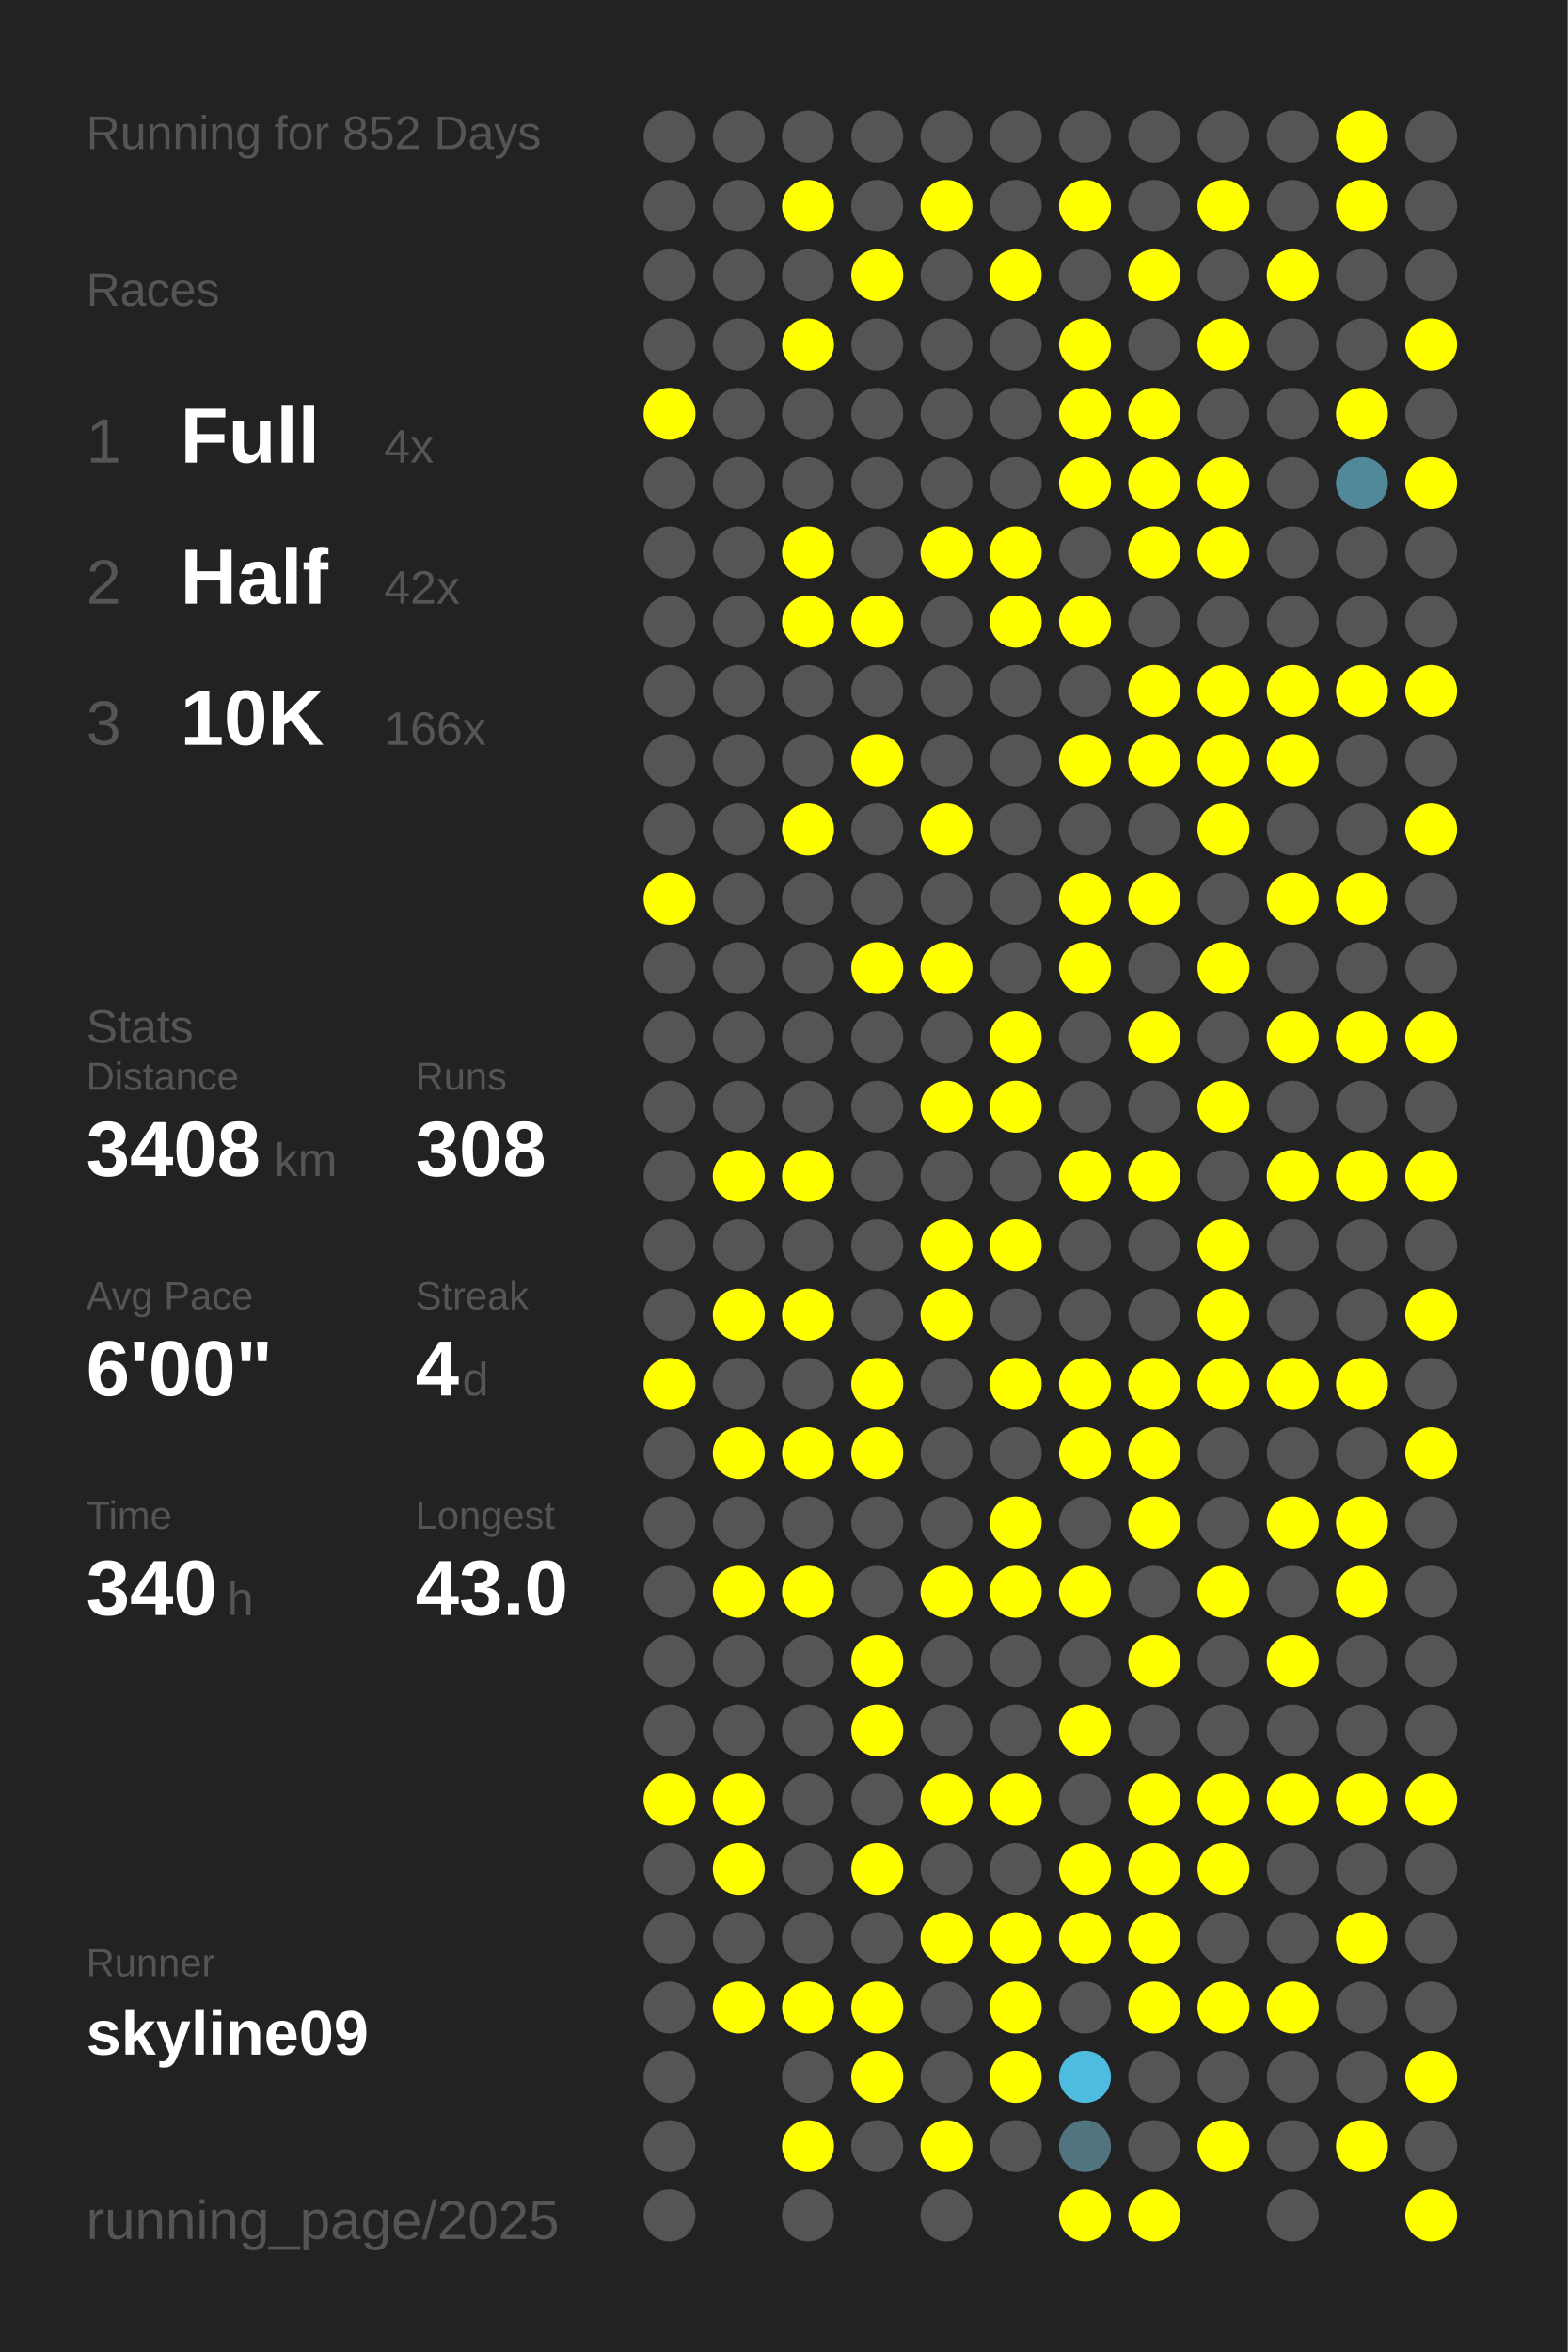
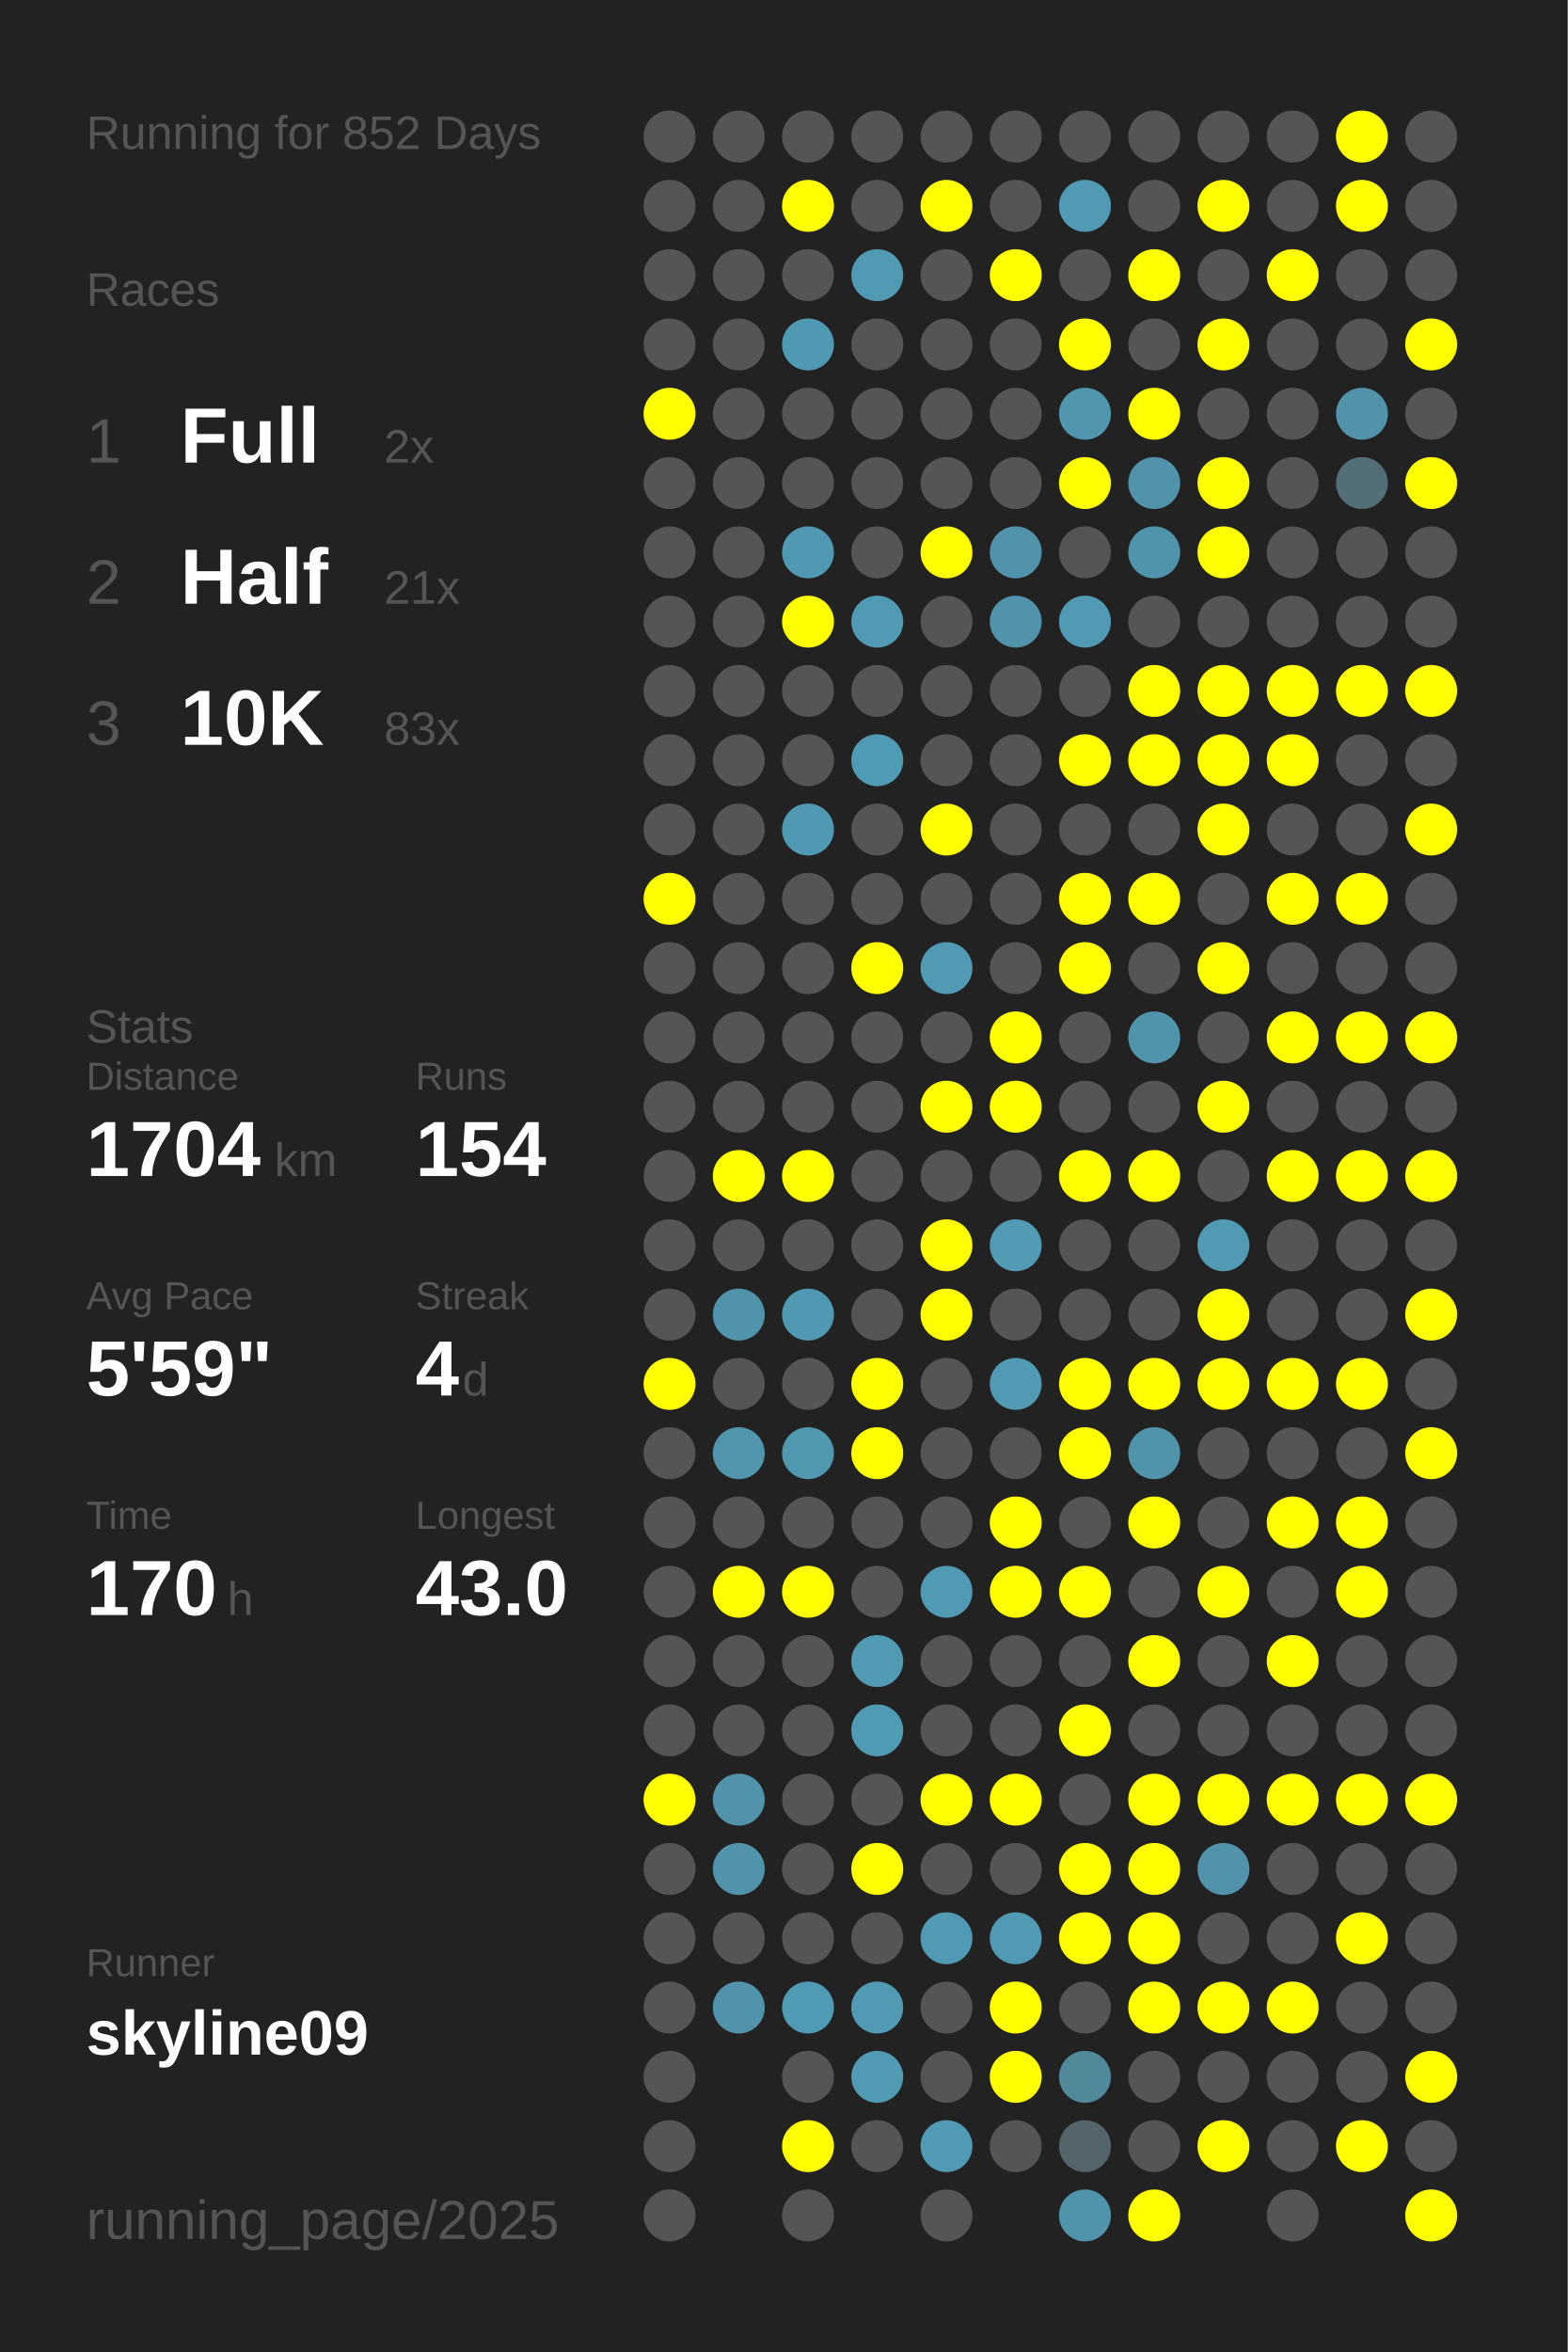
<svg xmlns="http://www.w3.org/2000/svg" baseProfile="full" height="300mm" version="1.1" viewBox="0,0,200,300" width="200mm">
  <defs />
  <rect fill="#222222" height="300" width="200" x="0" y="0" />
  <text fill="#555555" style="font-size:6px; font-family:Arial;" x="11" y="19">Running for 852 Days</text>
  <text fill="#555555" style="font-size:6px; font-family:Arial;" x="11" y="39">Races</text>
  <text fill="#555555" style="font-size:8px; font-family:Arial;" x="11" y="59">1</text>
  <text fill="#FFFFFF" style="font-size:10px; font-family:Arial; font-weight:bold;" x="23" y="59">Full</text>
-   <text fill="#555555" style="font-size:6px; font-family:Arial;" x="49" y="59">4x</text>
+   <text fill="#555555" style="font-size:6px; font-family:Arial;" x="49" y="59">2x</text>
  <text fill="#555555" style="font-size:8px; font-family:Arial;" x="11" y="77">2</text>
  <text fill="#FFFFFF" style="font-size:10px; font-family:Arial; font-weight:bold;" x="23" y="77">Half</text>
-   <text fill="#555555" style="font-size:6px; font-family:Arial;" x="49" y="77">42x</text>
+   <text fill="#555555" style="font-size:6px; font-family:Arial;" x="49" y="77">21x</text>
  <text fill="#555555" style="font-size:8px; font-family:Arial;" x="11" y="95">3</text>
  <text fill="#FFFFFF" style="font-size:10px; font-family:Arial; font-weight:bold;" x="23" y="95">10K</text>
-   <text fill="#555555" style="font-size:6px; font-family:Arial;" x="49" y="95">166x</text>
+   <text fill="#555555" style="font-size:6px; font-family:Arial;" x="49" y="95">83x</text>
  <text fill="#555555" style="font-size:6px; font-family:Arial;" x="11" y="133">Stats</text>
  <text fill="#555555" style="font-size:5px; font-family:Arial;" x="11" y="139">Distance</text>
-   <text fill="#FFFFFF" style="font-size:10px; font-family:Arial; font-weight:bold;" x="11" y="150">3408</text>
+   <text fill="#FFFFFF" style="font-size:10px; font-family:Arial; font-weight:bold;" x="11" y="150">1704</text>
  <text fill="#555555" style="font-size:6px; font-family:Arial;" x="35" y="150">km</text>
  <text fill="#555555" style="font-size:5px; font-family:Arial;" x="53" y="139">Runs</text>
-   <text fill="#FFFFFF" style="font-size:10px; font-family:Arial; font-weight:bold;" x="53" y="150">308</text>
+   <text fill="#FFFFFF" style="font-size:10px; font-family:Arial; font-weight:bold;" x="53" y="150">154</text>
  <text fill="#555555" style="font-size:5px; font-family:Arial;" x="11" y="167">Avg Pace</text>
-   <text fill="#FFFFFF" style="font-size:10px; font-family:Arial; font-weight:bold;" x="11" y="178">6'00"</text>
+   <text fill="#FFFFFF" style="font-size:10px; font-family:Arial; font-weight:bold;" x="11" y="178">5'59"</text>
  <text fill="#555555" style="font-size:5px; font-family:Arial;" x="53" y="167">Streak</text>
  <text fill="#FFFFFF" style="font-size:10px; font-family:Arial; font-weight:bold;" x="53" y="178">4</text>
  <text fill="#555555" style="font-size:6px; font-family:Arial;" x="59" y="178">d</text>
  <text fill="#555555" style="font-size:5px; font-family:Arial;" x="11" y="195">Time</text>
-   <text fill="#FFFFFF" style="font-size:10px; font-family:Arial; font-weight:bold;" x="11" y="206">340</text>
+   <text fill="#FFFFFF" style="font-size:10px; font-family:Arial; font-weight:bold;" x="11" y="206">170</text>
  <text fill="#555555" style="font-size:6px; font-family:Arial;" x="29" y="206">h</text>
  <text fill="#555555" style="font-size:5px; font-family:Arial;" x="53" y="195">Longest</text>
  <text fill="#FFFFFF" style="font-size:10px; font-family:Arial; font-weight:bold;" x="53" y="206">43.0</text>
  <text fill="#555555" style="font-size:5px; font-family:Arial;" x="11" y="252.065">Runner</text>
  <text fill="#FFFFFF" style="font-size:8px; font-family:Arial; font-weight:bold;" x="11" y="262.065">skyline09</text>
  <text fill="#555555" style="font-size:7px; font-family:Arial;" x="11" y="285.581">running_page/2025</text>
  <circle cx="85.417" cy="17.419" fill="#555555" r="3.312" />
  <circle cx="85.417" cy="26.258" fill="#555555" r="3.312" />
  <circle cx="85.417" cy="35.097" fill="#555555" r="3.312" />
  <circle cx="85.417" cy="43.935" fill="#555555" r="3.312" />
  <circle cx="85.417" cy="52.774" fill="#FFFF00" r="3.312" />
  <circle cx="85.417" cy="61.613" fill="#555555" r="3.312" />
  <circle cx="85.417" cy="70.452" fill="#555555" r="3.312" />
  <circle cx="85.417" cy="79.29" fill="#555555" r="3.312" />
  <circle cx="85.417" cy="88.129" fill="#555555" r="3.312" />
  <circle cx="85.417" cy="96.968" fill="#555555" r="3.312" />
  <circle cx="85.417" cy="105.806" fill="#555555" r="3.312" />
  <circle cx="85.417" cy="114.645" fill="#FFFF00" r="3.312" />
  <circle cx="85.417" cy="123.484" fill="#555555" r="3.312" />
  <circle cx="85.417" cy="132.323" fill="#555555" r="3.312" />
  <circle cx="85.417" cy="141.161" fill="#555555" r="3.312" />
  <circle cx="85.417" cy="150" fill="#555555" r="3.312" />
  <circle cx="85.417" cy="158.839" fill="#555555" r="3.312" />
  <circle cx="85.417" cy="167.677" fill="#555555" r="3.312" />
  <circle cx="85.417" cy="176.516" fill="#FFFF00" r="3.312" />
  <circle cx="85.417" cy="185.355" fill="#555555" r="3.312" />
  <circle cx="85.417" cy="194.194" fill="#555555" r="3.312" />
  <circle cx="85.417" cy="203.032" fill="#555555" r="3.312" />
  <circle cx="85.417" cy="211.871" fill="#555555" r="3.312" />
  <circle cx="85.417" cy="220.71" fill="#555555" r="3.312" />
  <circle cx="85.417" cy="229.548" fill="#FFFF00" r="3.312" />
  <circle cx="85.417" cy="238.387" fill="#555555" r="3.312" />
  <circle cx="85.417" cy="247.226" fill="#555555" r="3.312" />
  <circle cx="85.417" cy="256.065" fill="#555555" r="3.312" />
  <circle cx="85.417" cy="264.903" fill="#555555" r="3.312" />
  <circle cx="85.417" cy="273.742" fill="#555555" r="3.312" />
  <circle cx="85.417" cy="282.581" fill="#555555" r="3.312" />
  <circle cx="94.25" cy="17.419" fill="#555555" r="3.312" />
  <circle cx="94.25" cy="26.258" fill="#555555" r="3.312" />
  <circle cx="94.25" cy="35.097" fill="#555555" r="3.312" />
  <circle cx="94.25" cy="43.935" fill="#555555" r="3.312" />
  <circle cx="94.25" cy="52.774" fill="#555555" r="3.312" />
  <circle cx="94.25" cy="61.613" fill="#555555" r="3.312" />
  <circle cx="94.25" cy="70.452" fill="#555555" r="3.312" />
  <circle cx="94.25" cy="79.29" fill="#555555" r="3.312" />
  <circle cx="94.25" cy="88.129" fill="#555555" r="3.312" />
  <circle cx="94.25" cy="96.968" fill="#555555" r="3.312" />
  <circle cx="94.25" cy="105.806" fill="#555555" r="3.312" />
  <circle cx="94.25" cy="114.645" fill="#555555" r="3.312" />
  <circle cx="94.25" cy="123.484" fill="#555555" r="3.312" />
  <circle cx="94.25" cy="132.323" fill="#555555" r="3.312" />
  <circle cx="94.25" cy="141.161" fill="#555555" r="3.312" />
  <circle cx="94.25" cy="150" fill="#FFFF00" r="3.312" />
  <circle cx="94.25" cy="158.839" fill="#555555" r="3.312" />
-   <circle cx="94.25" cy="167.677" fill="#FFFF00" r="3.312" />
+   <circle cx="94.25" cy="167.677" fill="#5093aa" r="3.312" />
  <circle cx="94.25" cy="176.516" fill="#555555" r="3.312" />
-   <circle cx="94.25" cy="185.355" fill="#FFFF00" r="3.312" />
+   <circle cx="94.25" cy="185.355" fill="#5095ac" r="3.312" />
  <circle cx="94.25" cy="194.194" fill="#555555" r="3.312" />
  <circle cx="94.25" cy="203.032" fill="#FFFF00" r="3.312" />
  <circle cx="94.25" cy="211.871" fill="#555555" r="3.312" />
  <circle cx="94.25" cy="220.71" fill="#555555" r="3.312" />
-   <circle cx="94.25" cy="229.548" fill="#FFFF00" r="3.312" />
-   <circle cx="94.25" cy="238.387" fill="#FFFF00" r="3.312" />
+   <circle cx="94.25" cy="229.548" fill="#5093aa" r="3.312" />
+   <circle cx="94.25" cy="238.387" fill="#5093aa" r="3.312" />
  <circle cx="94.25" cy="247.226" fill="#555555" r="3.312" />
-   <circle cx="94.25" cy="256.065" fill="#FFFF00" r="3.312" />
+   <circle cx="94.25" cy="256.065" fill="#5093aa" r="3.312" />
  <circle cx="103.083" cy="17.419" fill="#555555" r="3.312" />
  <circle cx="103.083" cy="26.258" fill="#FFFF00" r="3.312" />
  <circle cx="103.083" cy="35.097" fill="#555555" r="3.312" />
-   <circle cx="103.083" cy="43.935" fill="#FFFF00" r="3.312" />
+   <circle cx="103.083" cy="43.935" fill="#5099b2" r="3.312" />
  <circle cx="103.083" cy="52.774" fill="#555555" r="3.312" />
  <circle cx="103.083" cy="61.613" fill="#555555" r="3.312" />
-   <circle cx="103.083" cy="70.452" fill="#FFFF00" r="3.312" />
+   <circle cx="103.083" cy="70.452" fill="#5099b2" r="3.312" />
  <circle cx="103.083" cy="79.29" fill="#FFFF00" r="3.312" />
  <circle cx="103.083" cy="88.129" fill="#555555" r="3.312" />
  <circle cx="103.083" cy="96.968" fill="#555555" r="3.312" />
-   <circle cx="103.083" cy="105.806" fill="#FFFF00" r="3.312" />
+   <circle cx="103.083" cy="105.806" fill="#5099b2" r="3.312" />
  <circle cx="103.083" cy="114.645" fill="#555555" r="3.312" />
  <circle cx="103.083" cy="123.484" fill="#555555" r="3.312" />
  <circle cx="103.083" cy="132.323" fill="#555555" r="3.312" />
  <circle cx="103.083" cy="141.161" fill="#555555" r="3.312" />
  <circle cx="103.083" cy="150" fill="#FFFF00" r="3.312" />
  <circle cx="103.083" cy="158.839" fill="#555555" r="3.312" />
-   <circle cx="103.083" cy="167.677" fill="#FFFF00" r="3.312" />
+   <circle cx="103.083" cy="167.677" fill="#5099b2" r="3.312" />
  <circle cx="103.083" cy="176.516" fill="#555555" r="3.312" />
-   <circle cx="103.083" cy="185.355" fill="#FFFF00" r="3.312" />
+   <circle cx="103.083" cy="185.355" fill="#5098b0" r="3.312" />
  <circle cx="103.083" cy="194.194" fill="#555555" r="3.312" />
  <circle cx="103.083" cy="203.032" fill="#FFFF00" r="3.312" />
  <circle cx="103.083" cy="211.871" fill="#555555" r="3.312" />
  <circle cx="103.083" cy="220.71" fill="#555555" r="3.312" />
  <circle cx="103.083" cy="229.548" fill="#555555" r="3.312" />
  <circle cx="103.083" cy="238.387" fill="#555555" r="3.312" />
  <circle cx="103.083" cy="247.226" fill="#555555" r="3.312" />
-   <circle cx="103.083" cy="256.065" fill="#FFFF00" r="3.312" />
+   <circle cx="103.083" cy="256.065" fill="#509bb4" r="3.312" />
  <circle cx="103.083" cy="264.903" fill="#555555" r="3.312" />
  <circle cx="103.083" cy="273.742" fill="#FFFF00" r="3.312" />
  <circle cx="103.083" cy="282.581" fill="#555555" r="3.312" />
  <circle cx="111.917" cy="17.419" fill="#555555" r="3.312" />
  <circle cx="111.917" cy="26.258" fill="#555555" r="3.312" />
-   <circle cx="111.917" cy="35.097" fill="#FFFF00" r="3.312" />
+   <circle cx="111.917" cy="35.097" fill="#509ab3" r="3.312" />
  <circle cx="111.917" cy="43.935" fill="#555555" r="3.312" />
  <circle cx="111.917" cy="52.774" fill="#555555" r="3.312" />
  <circle cx="111.917" cy="61.613" fill="#555555" r="3.312" />
  <circle cx="111.917" cy="70.452" fill="#555555" r="3.312" />
-   <circle cx="111.917" cy="79.29" fill="#FFFF00" r="3.312" />
+   <circle cx="111.917" cy="79.29" fill="#509ab3" r="3.312" />
  <circle cx="111.917" cy="88.129" fill="#555555" r="3.312" />
-   <circle cx="111.917" cy="96.968" fill="#FFFF00" r="3.312" />
+   <circle cx="111.917" cy="96.968" fill="#509bb4" r="3.312" />
  <circle cx="111.917" cy="105.806" fill="#555555" r="3.312" />
  <circle cx="111.917" cy="114.645" fill="#555555" r="3.312" />
  <circle cx="111.917" cy="123.484" fill="#FFFF00" r="3.312" />
  <circle cx="111.917" cy="132.323" fill="#555555" r="3.312" />
  <circle cx="111.917" cy="141.161" fill="#555555" r="3.312" />
  <circle cx="111.917" cy="150" fill="#555555" r="3.312" />
  <circle cx="111.917" cy="158.839" fill="#555555" r="3.312" />
  <circle cx="111.917" cy="167.677" fill="#555555" r="3.312" />
  <circle cx="111.917" cy="176.516" fill="#FFFF00" r="3.312" />
  <circle cx="111.917" cy="185.355" fill="#FFFF00" r="3.312" />
  <circle cx="111.917" cy="194.194" fill="#555555" r="3.312" />
  <circle cx="111.917" cy="203.032" fill="#555555" r="3.312" />
-   <circle cx="111.917" cy="211.871" fill="#FFFF00" r="3.312" />
-   <circle cx="111.917" cy="220.71" fill="#FFFF00" r="3.312" />
+   <circle cx="111.917" cy="211.871" fill="#509ab3" r="3.312" />
+   <circle cx="111.917" cy="220.71" fill="#509bb4" r="3.312" />
  <circle cx="111.917" cy="229.548" fill="#555555" r="3.312" />
  <circle cx="111.917" cy="238.387" fill="#FFFF00" r="3.312" />
  <circle cx="111.917" cy="247.226" fill="#555555" r="3.312" />
-   <circle cx="111.917" cy="256.065" fill="#FFFF00" r="3.312" />
-   <circle cx="111.917" cy="264.903" fill="#FFFF00" r="3.312" />
+   <circle cx="111.917" cy="256.065" fill="#509ab4" r="3.312" />
+   <circle cx="111.917" cy="264.903" fill="#509ab4" r="3.312" />
  <circle cx="111.917" cy="273.742" fill="#555555" r="3.312" />
  <circle cx="120.75" cy="17.419" fill="#555555" r="3.312" />
  <circle cx="120.75" cy="26.258" fill="#FFFF00" r="3.312" />
  <circle cx="120.75" cy="35.097" fill="#555555" r="3.312" />
  <circle cx="120.75" cy="43.935" fill="#555555" r="3.312" />
  <circle cx="120.75" cy="52.774" fill="#555555" r="3.312" />
  <circle cx="120.75" cy="61.613" fill="#555555" r="3.312" />
  <circle cx="120.75" cy="70.452" fill="#FFFF00" r="3.312" />
  <circle cx="120.75" cy="79.29" fill="#555555" r="3.312" />
  <circle cx="120.75" cy="88.129" fill="#555555" r="3.312" />
  <circle cx="120.75" cy="96.968" fill="#555555" r="3.312" />
  <circle cx="120.75" cy="105.806" fill="#FFFF00" r="3.312" />
  <circle cx="120.75" cy="114.645" fill="#555555" r="3.312" />
-   <circle cx="120.75" cy="123.484" fill="#FFFF00" r="3.312" />
+   <circle cx="120.75" cy="123.484" fill="#509ab3" r="3.312" />
  <circle cx="120.75" cy="132.323" fill="#555555" r="3.312" />
  <circle cx="120.75" cy="141.161" fill="#FFFF00" r="3.312" />
  <circle cx="120.75" cy="150" fill="#555555" r="3.312" />
  <circle cx="120.75" cy="158.839" fill="#FFFF00" r="3.312" />
  <circle cx="120.75" cy="167.677" fill="#FFFF00" r="3.312" />
  <circle cx="120.75" cy="176.516" fill="#555555" r="3.312" />
  <circle cx="120.75" cy="185.355" fill="#555555" r="3.312" />
  <circle cx="120.75" cy="194.194" fill="#555555" r="3.312" />
-   <circle cx="120.75" cy="203.032" fill="#FFFF00" r="3.312" />
+   <circle cx="120.75" cy="203.032" fill="#509ab3" r="3.312" />
  <circle cx="120.75" cy="211.871" fill="#555555" r="3.312" />
  <circle cx="120.75" cy="220.71" fill="#555555" r="3.312" />
  <circle cx="120.75" cy="229.548" fill="#FFFF00" r="3.312" />
  <circle cx="120.75" cy="238.387" fill="#555555" r="3.312" />
-   <circle cx="120.75" cy="247.226" fill="#FFFF00" r="3.312" />
+   <circle cx="120.75" cy="247.226" fill="#509ab3" r="3.312" />
  <circle cx="120.75" cy="256.065" fill="#555555" r="3.312" />
  <circle cx="120.75" cy="264.903" fill="#555555" r="3.312" />
-   <circle cx="120.75" cy="273.742" fill="#FFFF00" r="3.312" />
+   <circle cx="120.75" cy="273.742" fill="#509ab3" r="3.312" />
  <circle cx="120.75" cy="282.581" fill="#555555" r="3.312" />
  <circle cx="129.583" cy="17.419" fill="#555555" r="3.312" />
  <circle cx="129.583" cy="26.258" fill="#555555" r="3.312" />
  <circle cx="129.583" cy="35.097" fill="#FFFF00" r="3.312" />
  <circle cx="129.583" cy="43.935" fill="#555555" r="3.312" />
  <circle cx="129.583" cy="52.774" fill="#555555" r="3.312" />
  <circle cx="129.583" cy="61.613" fill="#555555" r="3.312" />
-   <circle cx="129.583" cy="70.452" fill="#FFFF00" r="3.312" />
-   <circle cx="129.583" cy="79.29" fill="#FFFF00" r="3.312" />
+   <circle cx="129.583" cy="70.452" fill="#5093aa" r="3.312" />
+   <circle cx="129.583" cy="79.29" fill="#5093aa" r="3.312" />
  <circle cx="129.583" cy="88.129" fill="#555555" r="3.312" />
  <circle cx="129.583" cy="96.968" fill="#555555" r="3.312" />
  <circle cx="129.583" cy="105.806" fill="#555555" r="3.312" />
  <circle cx="129.583" cy="114.645" fill="#555555" r="3.312" />
  <circle cx="129.583" cy="123.484" fill="#555555" r="3.312" />
  <circle cx="129.583" cy="132.323" fill="#FFFF00" r="3.312" />
  <circle cx="129.583" cy="141.161" fill="#FFFF00" r="3.312" />
  <circle cx="129.583" cy="150" fill="#555555" r="3.312" />
-   <circle cx="129.583" cy="158.839" fill="#FFFF00" r="3.312" />
+   <circle cx="129.583" cy="158.839" fill="#509ab3" r="3.312" />
  <circle cx="129.583" cy="167.677" fill="#555555" r="3.312" />
-   <circle cx="129.583" cy="176.516" fill="#FFFF00" r="3.312" />
+   <circle cx="129.583" cy="176.516" fill="#509ab3" r="3.312" />
  <circle cx="129.583" cy="185.355" fill="#555555" r="3.312" />
  <circle cx="129.583" cy="194.194" fill="#FFFF00" r="3.312" />
  <circle cx="129.583" cy="203.032" fill="#FFFF00" r="3.312" />
  <circle cx="129.583" cy="211.871" fill="#555555" r="3.312" />
  <circle cx="129.583" cy="220.71" fill="#555555" r="3.312" />
  <circle cx="129.583" cy="229.548" fill="#FFFF00" r="3.312" />
  <circle cx="129.583" cy="238.387" fill="#555555" r="3.312" />
-   <circle cx="129.583" cy="247.226" fill="#FFFF00" r="3.312" />
+   <circle cx="129.583" cy="247.226" fill="#509ab3" r="3.312" />
  <circle cx="129.583" cy="256.065" fill="#FFFF00" r="3.312" />
  <circle cx="129.583" cy="264.903" fill="#FFFF00" r="3.312" />
  <circle cx="129.583" cy="273.742" fill="#555555" r="3.312" />
  <circle cx="138.417" cy="17.419" fill="#555555" r="3.312" />
-   <circle cx="138.417" cy="26.258" fill="#FFFF00" r="3.312" />
+   <circle cx="138.417" cy="26.258" fill="#509ab3" r="3.312" />
  <circle cx="138.417" cy="35.097" fill="#555555" r="3.312" />
  <circle cx="138.417" cy="43.935" fill="#FFFF00" r="3.312" />
-   <circle cx="138.417" cy="52.774" fill="#FFFF00" r="3.312" />
+   <circle cx="138.417" cy="52.774" fill="#5096ae" r="3.312" />
  <circle cx="138.417" cy="61.613" fill="#FFFF00" r="3.312" />
  <circle cx="138.417" cy="70.452" fill="#555555" r="3.312" />
-   <circle cx="138.417" cy="79.29" fill="#FFFF00" r="3.312" />
+   <circle cx="138.417" cy="79.29" fill="#509ab3" r="3.312" />
  <circle cx="138.417" cy="88.129" fill="#555555" r="3.312" />
  <circle cx="138.417" cy="96.968" fill="#FFFF00" r="3.312" />
  <circle cx="138.417" cy="105.806" fill="#555555" r="3.312" />
  <circle cx="138.417" cy="114.645" fill="#FFFF00" r="3.312" />
  <circle cx="138.417" cy="123.484" fill="#FFFF00" r="3.312" />
  <circle cx="138.417" cy="132.323" fill="#555555" r="3.312" />
  <circle cx="138.417" cy="141.161" fill="#555555" r="3.312" />
  <circle cx="138.417" cy="150" fill="#FFFF00" r="3.312" />
  <circle cx="138.417" cy="158.839" fill="#555555" r="3.312" />
  <circle cx="138.417" cy="167.677" fill="#555555" r="3.312" />
  <circle cx="138.417" cy="176.516" fill="#FFFF00" r="3.312" />
  <circle cx="138.417" cy="185.355" fill="#FFFF00" r="3.312" />
  <circle cx="138.417" cy="194.194" fill="#555555" r="3.312" />
  <circle cx="138.417" cy="203.032" fill="#FFFF00" r="3.312" />
  <circle cx="138.417" cy="211.871" fill="#555555" r="3.312" />
  <circle cx="138.417" cy="220.71" fill="#FFFF00" r="3.312" />
  <circle cx="138.417" cy="229.548" fill="#555555" r="3.312" />
  <circle cx="138.417" cy="238.387" fill="#FFFF00" r="3.312" />
  <circle cx="138.417" cy="247.226" fill="#FFFF00" r="3.312" />
  <circle cx="138.417" cy="256.065" fill="#555555" r="3.312" />
-   <circle cx="138.417" cy="264.903" fill="#4ebbe0" r="3.312" />
-   <circle cx="138.417" cy="273.742" fill="#527480" r="3.312" />
-   <circle cx="138.417" cy="282.581" fill="#FFFF00" r="3.312" />
+   <circle cx="138.417" cy="264.903" fill="#51889a" r="3.312" />
+   <circle cx="138.417" cy="273.742" fill="#53646a" r="3.312" />
+   <circle cx="138.417" cy="282.581" fill="#5094ab" r="3.312" />
  <circle cx="147.25" cy="17.419" fill="#555555" r="3.312" />
  <circle cx="147.25" cy="26.258" fill="#555555" r="3.312" />
  <circle cx="147.25" cy="35.097" fill="#FFFF00" r="3.312" />
  <circle cx="147.25" cy="43.935" fill="#555555" r="3.312" />
  <circle cx="147.25" cy="52.774" fill="#FFFF00" r="3.312" />
-   <circle cx="147.25" cy="61.613" fill="#FFFF00" r="3.312" />
-   <circle cx="147.25" cy="70.452" fill="#FFFF00" r="3.312" />
+   <circle cx="147.25" cy="61.613" fill="#5093aa" r="3.312" />
+   <circle cx="147.25" cy="70.452" fill="#5094ab" r="3.312" />
  <circle cx="147.25" cy="79.29" fill="#555555" r="3.312" />
  <circle cx="147.25" cy="88.129" fill="#FFFF00" r="3.312" />
  <circle cx="147.25" cy="96.968" fill="#FFFF00" r="3.312" />
  <circle cx="147.25" cy="105.806" fill="#555555" r="3.312" />
  <circle cx="147.25" cy="114.645" fill="#FFFF00" r="3.312" />
  <circle cx="147.25" cy="123.484" fill="#555555" r="3.312" />
-   <circle cx="147.25" cy="132.323" fill="#FFFF00" r="3.312" />
+   <circle cx="147.25" cy="132.323" fill="#5094ab" r="3.312" />
  <circle cx="147.25" cy="141.161" fill="#555555" r="3.312" />
  <circle cx="147.25" cy="150" fill="#FFFF00" r="3.312" />
  <circle cx="147.25" cy="158.839" fill="#555555" r="3.312" />
  <circle cx="147.25" cy="167.677" fill="#555555" r="3.312" />
  <circle cx="147.25" cy="176.516" fill="#FFFF00" r="3.312" />
-   <circle cx="147.25" cy="185.355" fill="#FFFF00" r="3.312" />
+   <circle cx="147.25" cy="185.355" fill="#5094ab" r="3.312" />
  <circle cx="147.25" cy="194.194" fill="#FFFF00" r="3.312" />
  <circle cx="147.25" cy="203.032" fill="#555555" r="3.312" />
  <circle cx="147.25" cy="211.871" fill="#FFFF00" r="3.312" />
  <circle cx="147.25" cy="220.71" fill="#555555" r="3.312" />
  <circle cx="147.25" cy="229.548" fill="#FFFF00" r="3.312" />
  <circle cx="147.25" cy="238.387" fill="#FFFF00" r="3.312" />
  <circle cx="147.25" cy="247.226" fill="#FFFF00" r="3.312" />
  <circle cx="147.25" cy="256.065" fill="#FFFF00" r="3.312" />
  <circle cx="147.25" cy="264.903" fill="#555555" r="3.312" />
  <circle cx="147.25" cy="273.742" fill="#555555" r="3.312" />
  <circle cx="147.25" cy="282.581" fill="#FFFF00" r="3.312" />
  <circle cx="156.083" cy="17.419" fill="#555555" r="3.312" />
  <circle cx="156.083" cy="26.258" fill="#FFFF00" r="3.312" />
  <circle cx="156.083" cy="35.097" fill="#555555" r="3.312" />
  <circle cx="156.083" cy="43.935" fill="#FFFF00" r="3.312" />
  <circle cx="156.083" cy="52.774" fill="#555555" r="3.312" />
  <circle cx="156.083" cy="61.613" fill="#FFFF00" r="3.312" />
  <circle cx="156.083" cy="70.452" fill="#FFFF00" r="3.312" />
  <circle cx="156.083" cy="79.29" fill="#555555" r="3.312" />
  <circle cx="156.083" cy="88.129" fill="#FFFF00" r="3.312" />
  <circle cx="156.083" cy="96.968" fill="#FFFF00" r="3.312" />
  <circle cx="156.083" cy="105.806" fill="#FFFF00" r="3.312" />
  <circle cx="156.083" cy="114.645" fill="#555555" r="3.312" />
  <circle cx="156.083" cy="123.484" fill="#FFFF00" r="3.312" />
  <circle cx="156.083" cy="132.323" fill="#555555" r="3.312" />
  <circle cx="156.083" cy="141.161" fill="#FFFF00" r="3.312" />
  <circle cx="156.083" cy="150" fill="#555555" r="3.312" />
-   <circle cx="156.083" cy="158.839" fill="#FFFF00" r="3.312" />
+   <circle cx="156.083" cy="158.839" fill="#509ab3" r="3.312" />
  <circle cx="156.083" cy="167.677" fill="#FFFF00" r="3.312" />
  <circle cx="156.083" cy="176.516" fill="#FFFF00" r="3.312" />
  <circle cx="156.083" cy="185.355" fill="#555555" r="3.312" />
  <circle cx="156.083" cy="194.194" fill="#555555" r="3.312" />
  <circle cx="156.083" cy="203.032" fill="#FFFF00" r="3.312" />
  <circle cx="156.083" cy="211.871" fill="#555555" r="3.312" />
  <circle cx="156.083" cy="220.71" fill="#555555" r="3.312" />
  <circle cx="156.083" cy="229.548" fill="#FFFF00" r="3.312" />
-   <circle cx="156.083" cy="238.387" fill="#FFFF00" r="3.312" />
+   <circle cx="156.083" cy="238.387" fill="#5093aa" r="3.312" />
  <circle cx="156.083" cy="247.226" fill="#555555" r="3.312" />
  <circle cx="156.083" cy="256.065" fill="#FFFF00" r="3.312" />
  <circle cx="156.083" cy="264.903" fill="#555555" r="3.312" />
  <circle cx="156.083" cy="273.742" fill="#FFFF00" r="3.312" />
  <circle cx="164.917" cy="17.419" fill="#555555" r="3.312" />
  <circle cx="164.917" cy="26.258" fill="#555555" r="3.312" />
  <circle cx="164.917" cy="35.097" fill="#FFFF00" r="3.312" />
  <circle cx="164.917" cy="43.935" fill="#555555" r="3.312" />
  <circle cx="164.917" cy="52.774" fill="#555555" r="3.312" />
  <circle cx="164.917" cy="61.613" fill="#555555" r="3.312" />
  <circle cx="164.917" cy="70.452" fill="#555555" r="3.312" />
  <circle cx="164.917" cy="79.29" fill="#555555" r="3.312" />
  <circle cx="164.917" cy="88.129" fill="#FFFF00" r="3.312" />
  <circle cx="164.917" cy="96.968" fill="#FFFF00" r="3.312" />
  <circle cx="164.917" cy="105.806" fill="#555555" r="3.312" />
  <circle cx="164.917" cy="114.645" fill="#FFFF00" r="3.312" />
  <circle cx="164.917" cy="123.484" fill="#555555" r="3.312" />
  <circle cx="164.917" cy="132.323" fill="#FFFF00" r="3.312" />
  <circle cx="164.917" cy="141.161" fill="#555555" r="3.312" />
  <circle cx="164.917" cy="150" fill="#FFFF00" r="3.312" />
  <circle cx="164.917" cy="158.839" fill="#555555" r="3.312" />
  <circle cx="164.917" cy="167.677" fill="#555555" r="3.312" />
  <circle cx="164.917" cy="176.516" fill="#FFFF00" r="3.312" />
  <circle cx="164.917" cy="185.355" fill="#555555" r="3.312" />
  <circle cx="164.917" cy="194.194" fill="#FFFF00" r="3.312" />
  <circle cx="164.917" cy="203.032" fill="#555555" r="3.312" />
  <circle cx="164.917" cy="211.871" fill="#FFFF00" r="3.312" />
  <circle cx="164.917" cy="220.71" fill="#555555" r="3.312" />
  <circle cx="164.917" cy="229.548" fill="#FFFF00" r="3.312" />
  <circle cx="164.917" cy="238.387" fill="#555555" r="3.312" />
  <circle cx="164.917" cy="247.226" fill="#555555" r="3.312" />
  <circle cx="164.917" cy="256.065" fill="#FFFF00" r="3.312" />
  <circle cx="164.917" cy="264.903" fill="#555555" r="3.312" />
  <circle cx="164.917" cy="273.742" fill="#555555" r="3.312" />
  <circle cx="164.917" cy="282.581" fill="#555555" r="3.312" />
  <circle cx="173.75" cy="17.419" fill="#FFFF00" r="3.312" />
  <circle cx="173.75" cy="26.258" fill="#FFFF00" r="3.312" />
  <circle cx="173.75" cy="35.097" fill="#555555" r="3.312" />
  <circle cx="173.75" cy="43.935" fill="#555555" r="3.312" />
-   <circle cx="173.75" cy="52.774" fill="#FFFF00" r="3.312" />
-   <circle cx="173.75" cy="61.613" fill="#51889a" r="3.312" />
+   <circle cx="173.75" cy="52.774" fill="#5093aa" r="3.312" />
+   <circle cx="173.75" cy="61.613" fill="#536e77" r="3.312" />
  <circle cx="173.75" cy="70.452" fill="#555555" r="3.312" />
  <circle cx="173.75" cy="79.29" fill="#555555" r="3.312" />
  <circle cx="173.75" cy="88.129" fill="#FFFF00" r="3.312" />
  <circle cx="173.75" cy="96.968" fill="#555555" r="3.312" />
  <circle cx="173.75" cy="105.806" fill="#555555" r="3.312" />
  <circle cx="173.75" cy="114.645" fill="#FFFF00" r="3.312" />
  <circle cx="173.75" cy="123.484" fill="#555555" r="3.312" />
  <circle cx="173.75" cy="132.323" fill="#FFFF00" r="3.312" />
  <circle cx="173.75" cy="141.161" fill="#555555" r="3.312" />
  <circle cx="173.75" cy="150" fill="#FFFF00" r="3.312" />
  <circle cx="173.75" cy="158.839" fill="#555555" r="3.312" />
  <circle cx="173.75" cy="167.677" fill="#555555" r="3.312" />
  <circle cx="173.75" cy="176.516" fill="#FFFF00" r="3.312" />
  <circle cx="173.75" cy="185.355" fill="#555555" r="3.312" />
  <circle cx="173.75" cy="194.194" fill="#FFFF00" r="3.312" />
  <circle cx="173.75" cy="203.032" fill="#FFFF00" r="3.312" />
  <circle cx="173.75" cy="211.871" fill="#555555" r="3.312" />
  <circle cx="173.75" cy="220.71" fill="#555555" r="3.312" />
  <circle cx="173.75" cy="229.548" fill="#FFFF00" r="3.312" />
  <circle cx="173.75" cy="238.387" fill="#555555" r="3.312" />
  <circle cx="173.75" cy="247.226" fill="#FFFF00" r="3.312" />
  <circle cx="173.75" cy="256.065" fill="#555555" r="3.312" />
  <circle cx="173.75" cy="264.903" fill="#555555" r="3.312" />
  <circle cx="173.75" cy="273.742" fill="#FFFF00" r="3.312" />
  <circle cx="182.583" cy="17.419" fill="#555555" r="3.312" />
  <circle cx="182.583" cy="26.258" fill="#555555" r="3.312" />
  <circle cx="182.583" cy="35.097" fill="#555555" r="3.312" />
  <circle cx="182.583" cy="43.935" fill="#FFFF00" r="3.312" />
  <circle cx="182.583" cy="52.774" fill="#555555" r="3.312" />
  <circle cx="182.583" cy="61.613" fill="#FFFF00" r="3.312" />
  <circle cx="182.583" cy="70.452" fill="#555555" r="3.312" />
  <circle cx="182.583" cy="79.29" fill="#555555" r="3.312" />
  <circle cx="182.583" cy="88.129" fill="#FFFF00" r="3.312" />
  <circle cx="182.583" cy="96.968" fill="#555555" r="3.312" />
  <circle cx="182.583" cy="105.806" fill="#FFFF00" r="3.312" />
  <circle cx="182.583" cy="114.645" fill="#555555" r="3.312" />
  <circle cx="182.583" cy="123.484" fill="#555555" r="3.312" />
  <circle cx="182.583" cy="132.323" fill="#FFFF00" r="3.312" />
  <circle cx="182.583" cy="141.161" fill="#555555" r="3.312" />
  <circle cx="182.583" cy="150" fill="#FFFF00" r="3.312" />
  <circle cx="182.583" cy="158.839" fill="#555555" r="3.312" />
  <circle cx="182.583" cy="167.677" fill="#FFFF00" r="3.312" />
  <circle cx="182.583" cy="176.516" fill="#555555" r="3.312" />
  <circle cx="182.583" cy="185.355" fill="#FFFF00" r="3.312" />
  <circle cx="182.583" cy="194.194" fill="#555555" r="3.312" />
  <circle cx="182.583" cy="203.032" fill="#555555" r="3.312" />
  <circle cx="182.583" cy="211.871" fill="#555555" r="3.312" />
  <circle cx="182.583" cy="220.71" fill="#555555" r="3.312" />
  <circle cx="182.583" cy="229.548" fill="#FFFF00" r="3.312" />
  <circle cx="182.583" cy="238.387" fill="#555555" r="3.312" />
  <circle cx="182.583" cy="247.226" fill="#555555" r="3.312" />
  <circle cx="182.583" cy="256.065" fill="#555555" r="3.312" />
  <circle cx="182.583" cy="264.903" fill="#FFFF00" r="3.312" />
  <circle cx="182.583" cy="273.742" fill="#555555" r="3.312" />
  <circle cx="182.583" cy="282.581" fill="#FFFF00" r="3.312" />
</svg>
